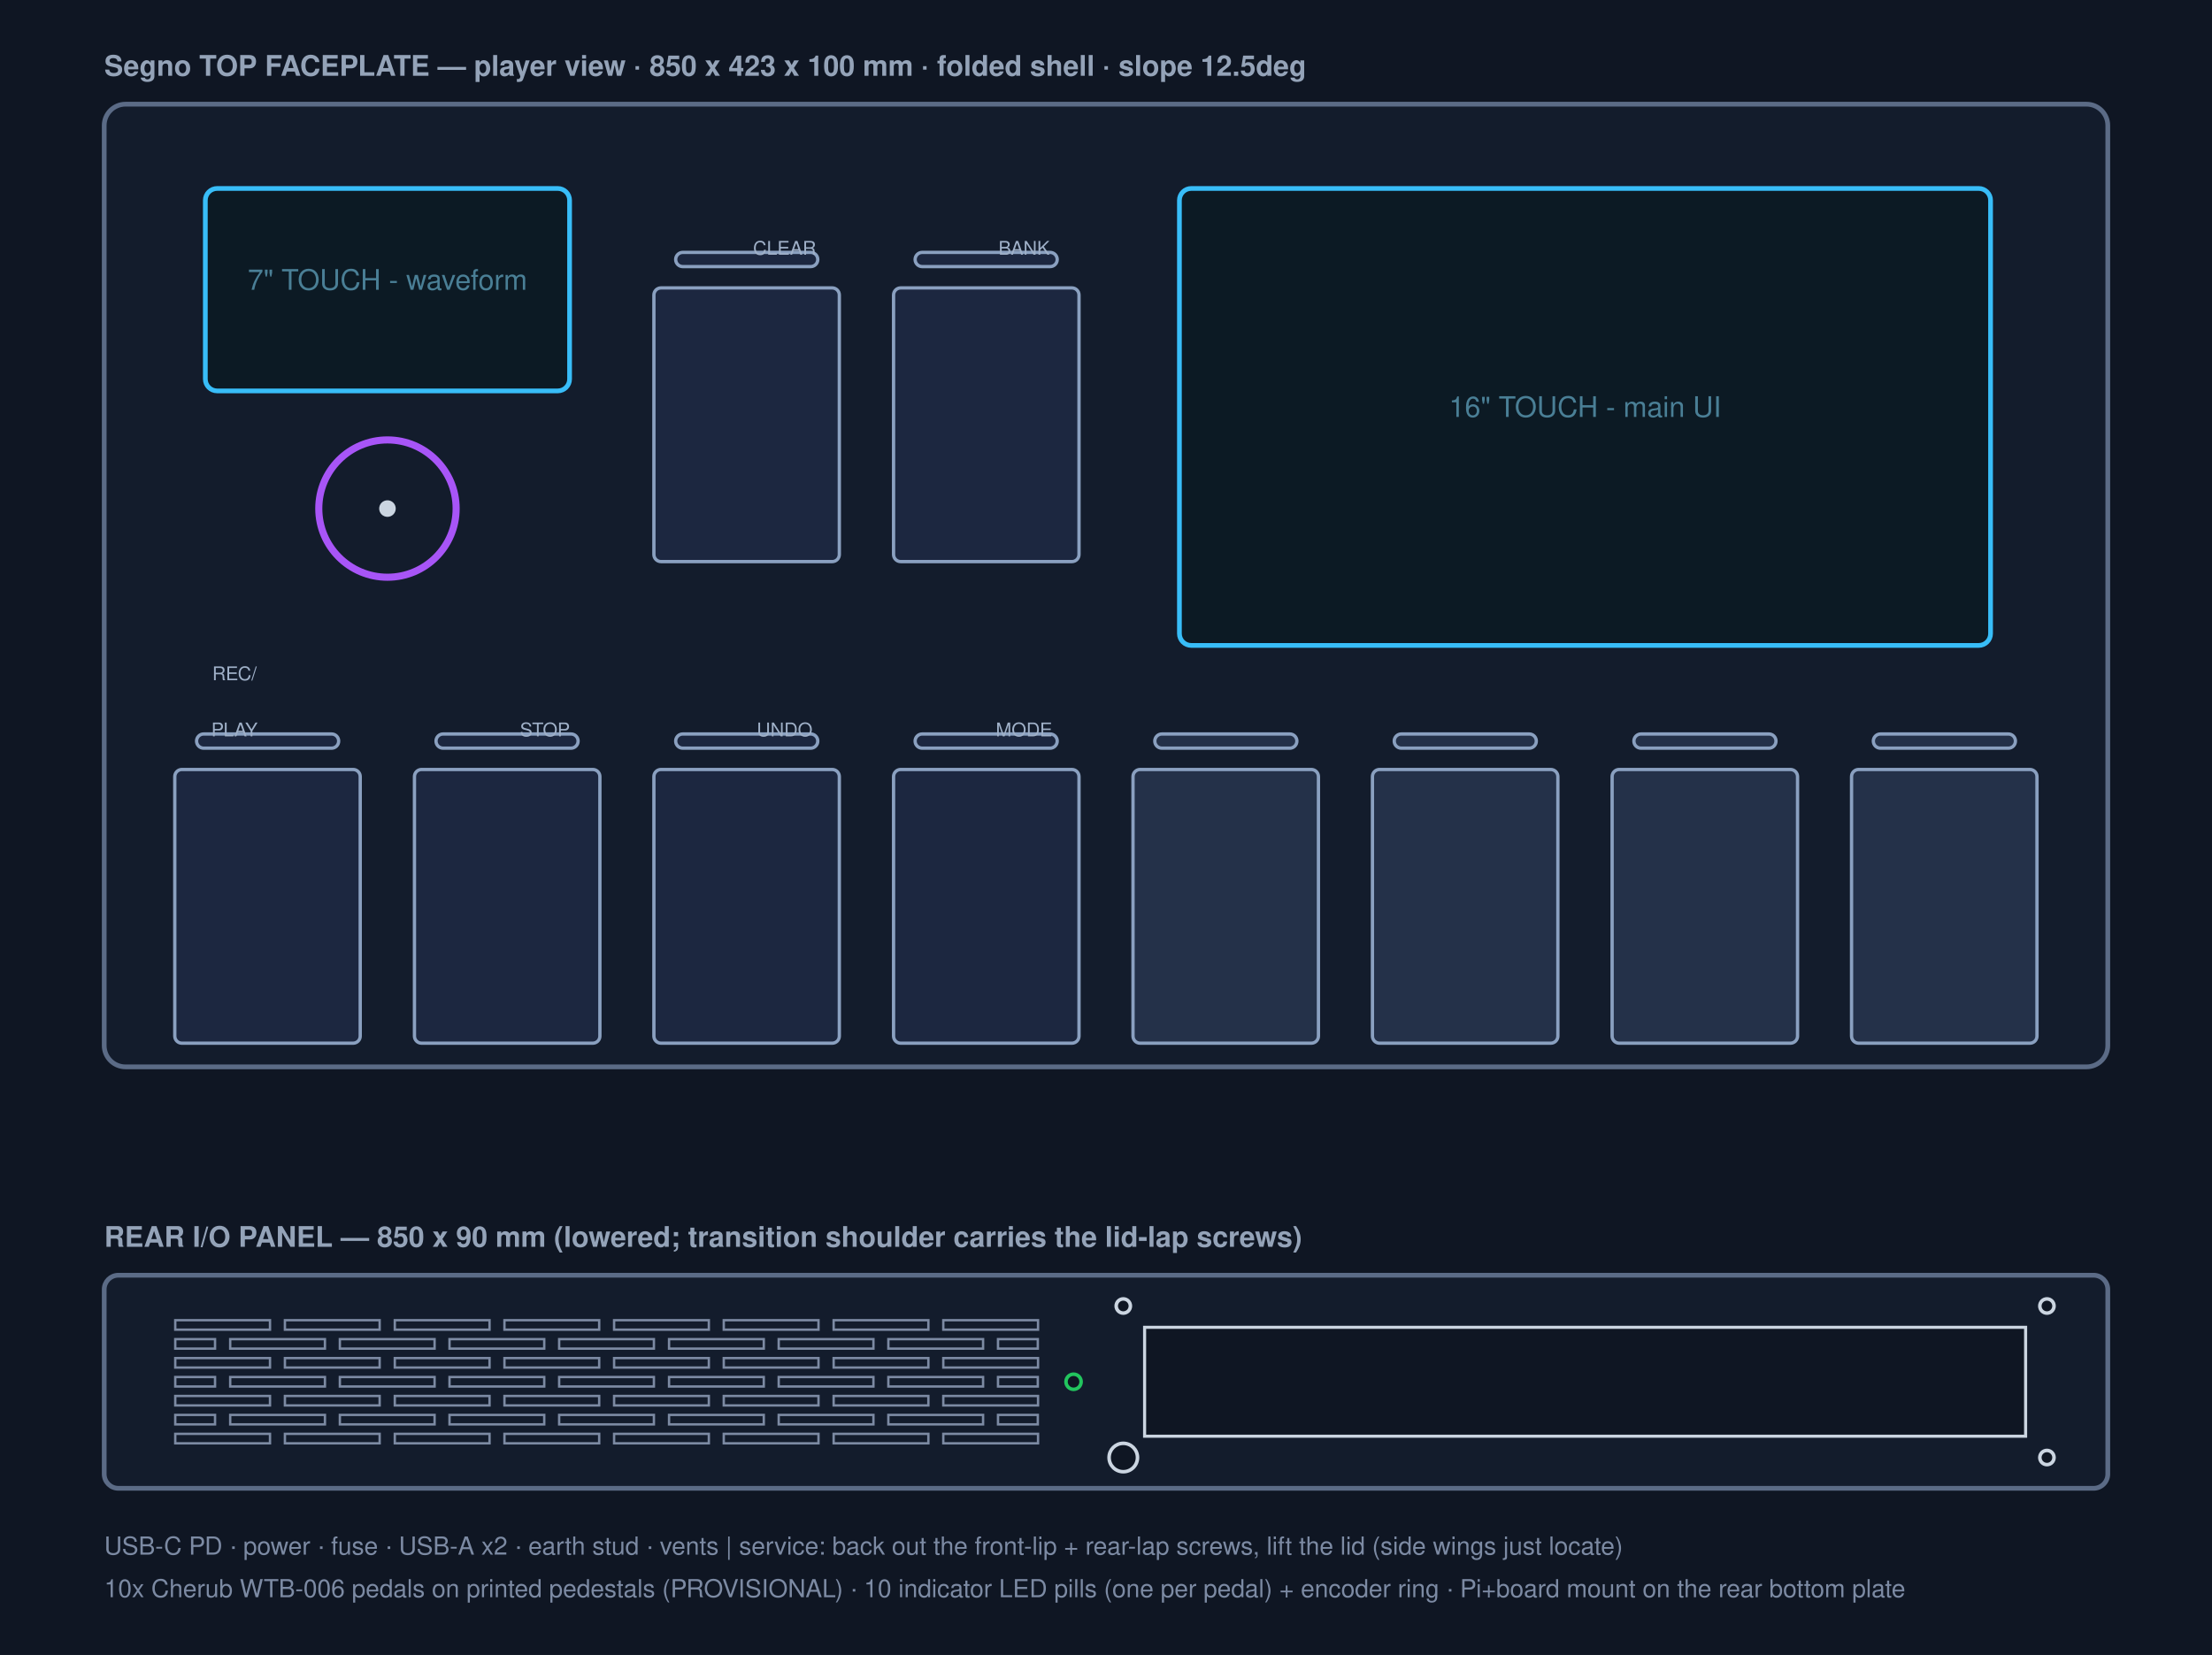
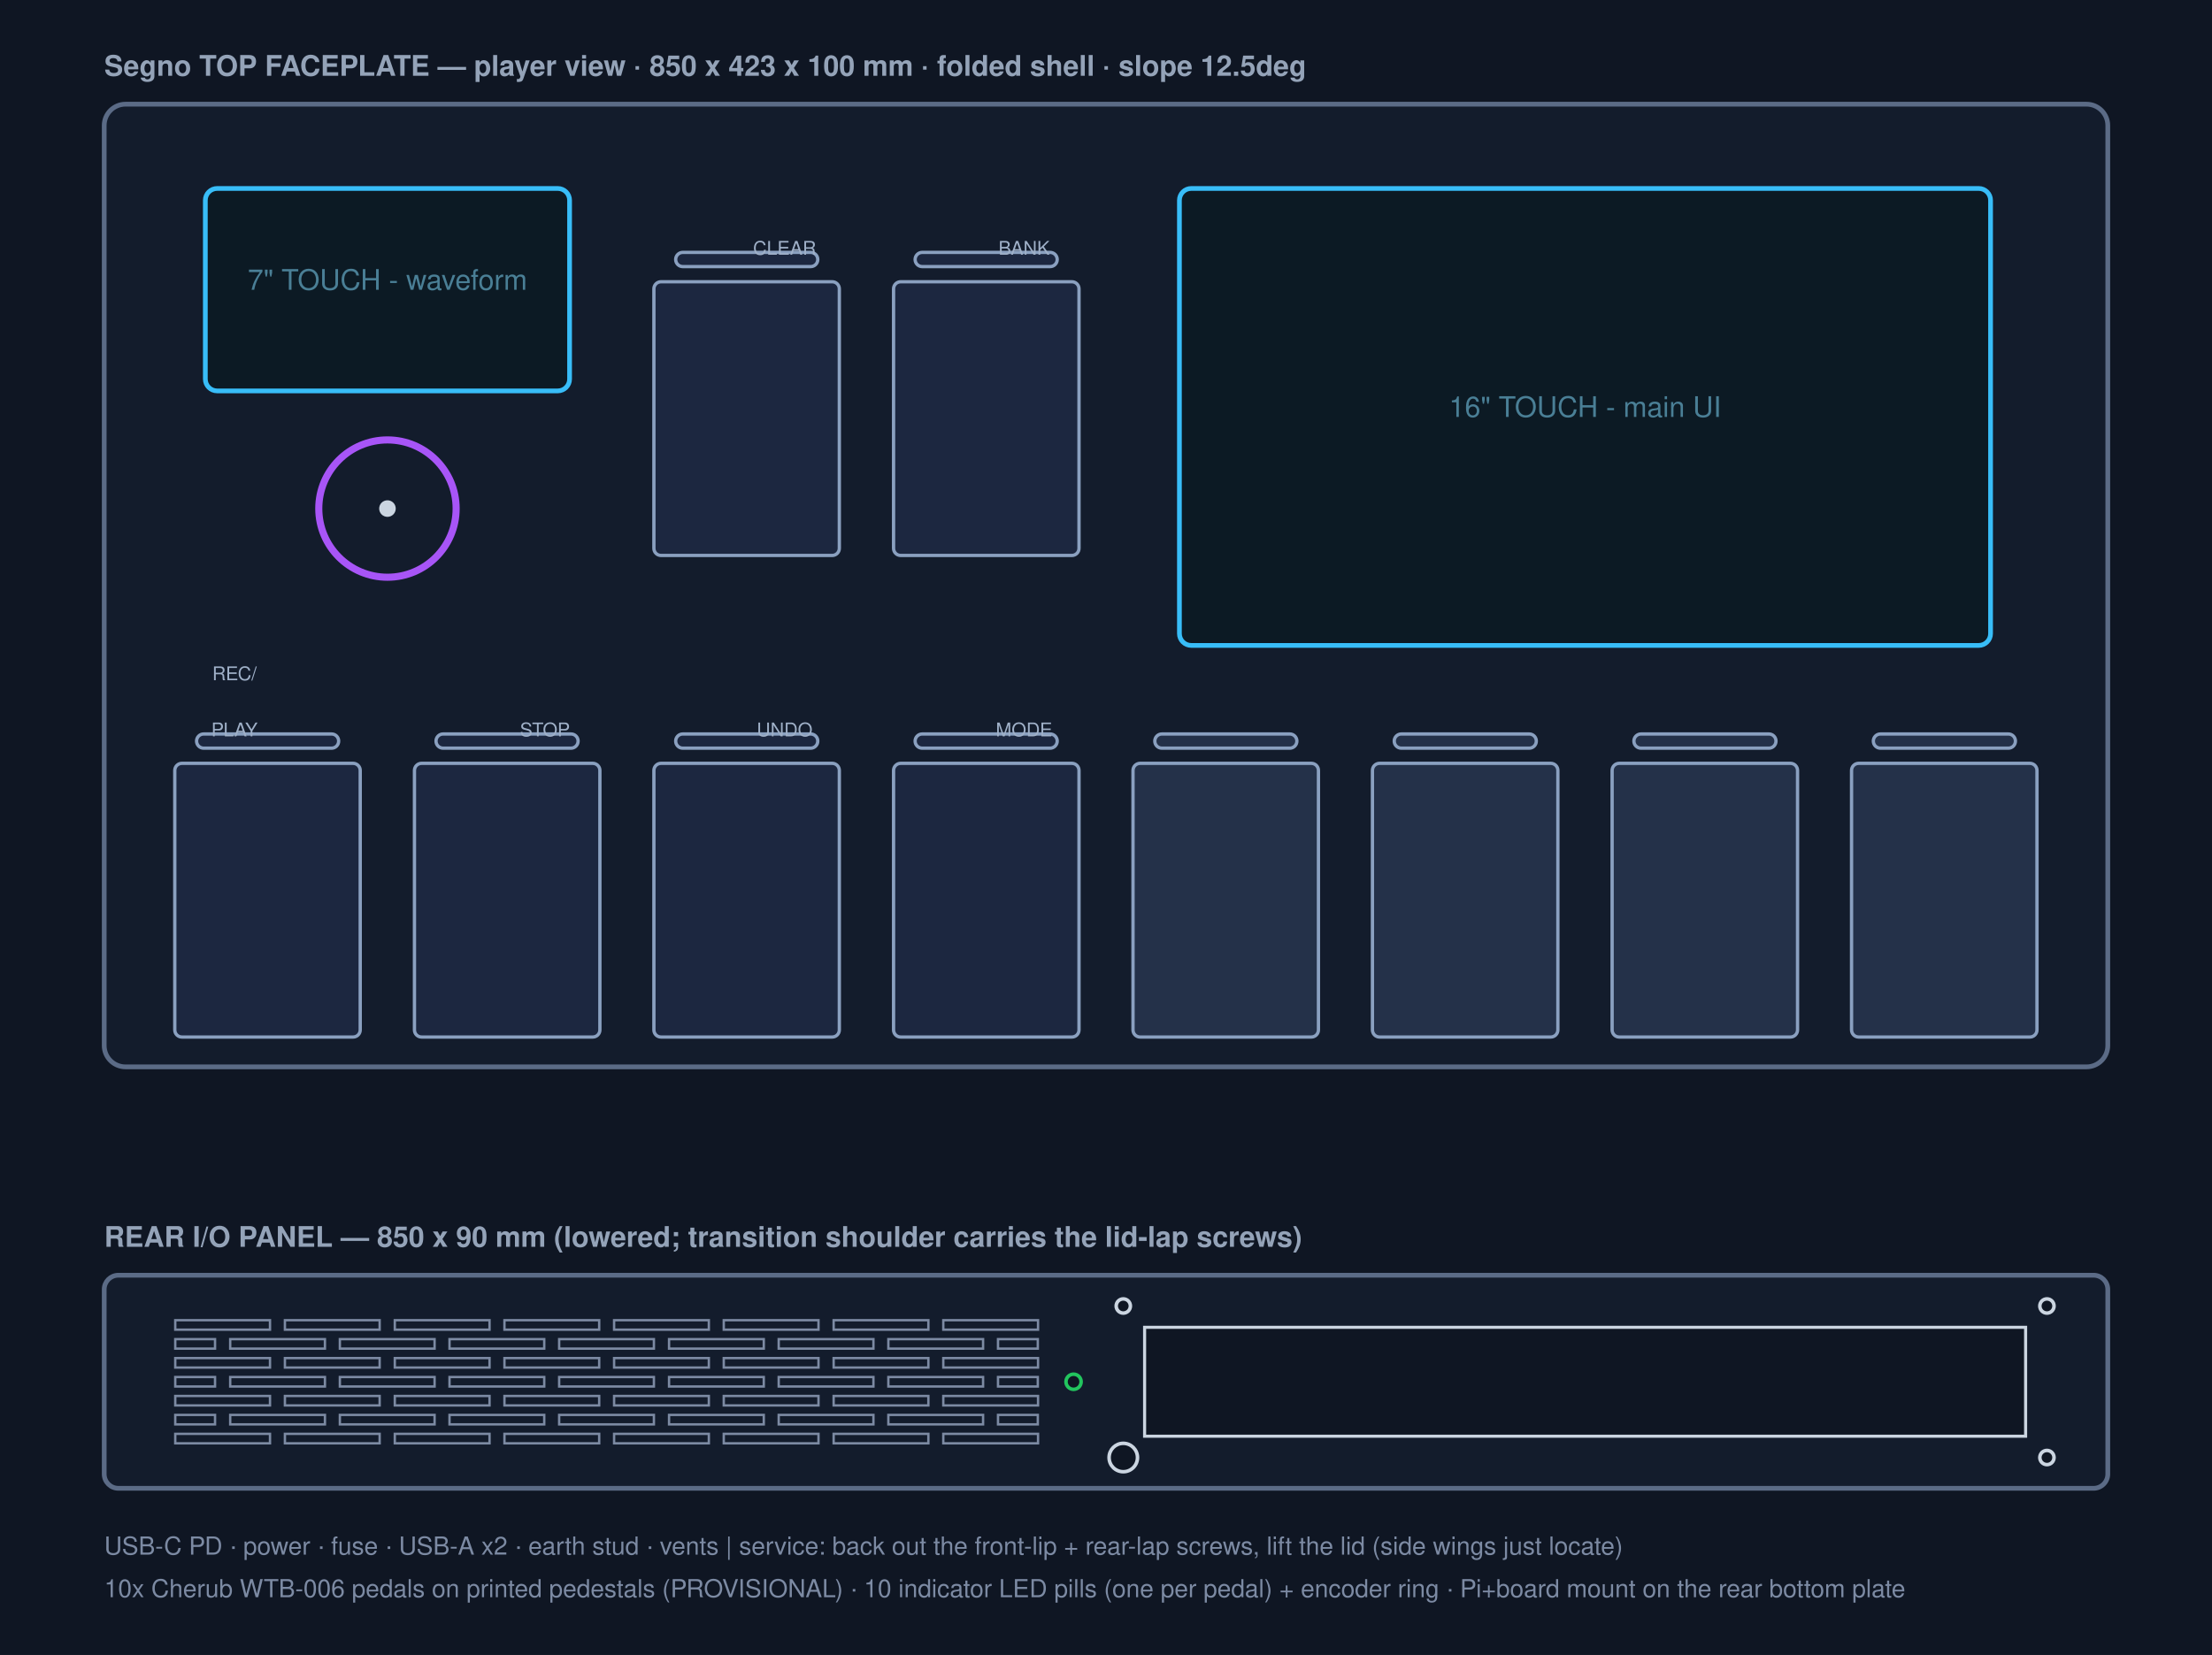
<svg xmlns="http://www.w3.org/2000/svg" viewBox="0 0 934 699" font-family="Helvetica,Arial,sans-serif">
  <rect width="934" height="699" fill="#0f1623" />
  <text x="44" y="32" fill="#94a3b8" font-size="12" font-weight="600">Segno TOP FACEPLATE — player view · 850 x 423 x 100 mm · folded shell · slope 12.5deg</text>
  <rect x="44" y="44" width="846.0" height="406.6" rx="9" fill="#131c2c" stroke="#5b6b86" stroke-width="2" />
-   <rect x="73.8" y="325.0" width="78.3" height="115.6" rx="3" fill="#1c2740" stroke="#8aa0c0" stroke-width="1.4" />
-   <rect x="175.0" y="325.0" width="78.3" height="115.6" rx="3" fill="#1c2740" stroke="#8aa0c0" stroke-width="1.4" />
-   <rect x="276.1" y="325.0" width="78.3" height="115.6" rx="3" fill="#1c2740" stroke="#8aa0c0" stroke-width="1.4" />
-   <rect x="377.3" y="325.0" width="78.3" height="115.6" rx="3" fill="#1c2740" stroke="#8aa0c0" stroke-width="1.4" />
-   <rect x="478.4" y="325.0" width="78.3" height="115.6" rx="3" fill="#243149" stroke="#8aa0c0" stroke-width="1.4" />
-   <rect x="579.5" y="325.0" width="78.3" height="115.6" rx="3" fill="#243149" stroke="#8aa0c0" stroke-width="1.4" />
-   <rect x="680.7" y="325.0" width="78.3" height="115.6" rx="3" fill="#243149" stroke="#8aa0c0" stroke-width="1.4" />
-   <rect x="781.8" y="325.0" width="78.3" height="115.6" rx="3" fill="#243149" stroke="#8aa0c0" stroke-width="1.4" />
-   <rect x="276.1" y="121.6" width="78.3" height="115.6" rx="3" fill="#1c2740" stroke="#8aa0c0" stroke-width="1.4" />
-   <rect x="377.3" y="121.6" width="78.3" height="115.6" rx="3" fill="#1c2740" stroke="#8aa0c0" stroke-width="1.4" />
+   <rect x="73.8" y="322.4" width="78.3" height="115.6" rx="3" fill="#1c2740" stroke="#8aa0c0" stroke-width="1.4" />
+   <rect x="175.0" y="322.4" width="78.3" height="115.6" rx="3" fill="#1c2740" stroke="#8aa0c0" stroke-width="1.4" />
+   <rect x="276.1" y="322.4" width="78.3" height="115.6" rx="3" fill="#1c2740" stroke="#8aa0c0" stroke-width="1.4" />
+   <rect x="377.3" y="322.4" width="78.3" height="115.6" rx="3" fill="#1c2740" stroke="#8aa0c0" stroke-width="1.4" />
+   <rect x="478.4" y="322.4" width="78.3" height="115.6" rx="3" fill="#243149" stroke="#8aa0c0" stroke-width="1.4" />
+   <rect x="579.5" y="322.4" width="78.3" height="115.6" rx="3" fill="#243149" stroke="#8aa0c0" stroke-width="1.4" />
+   <rect x="680.7" y="322.4" width="78.3" height="115.6" rx="3" fill="#243149" stroke="#8aa0c0" stroke-width="1.4" />
+   <rect x="781.8" y="322.4" width="78.3" height="115.6" rx="3" fill="#243149" stroke="#8aa0c0" stroke-width="1.4" />
+   <rect x="276.1" y="119.0" width="78.3" height="115.6" rx="3" fill="#1c2740" stroke="#8aa0c0" stroke-width="1.4" />
+   <rect x="377.3" y="119.0" width="78.3" height="115.6" rx="3" fill="#1c2740" stroke="#8aa0c0" stroke-width="1.4" />
  <rect x="83.0" y="310.0" width="60.0" height="6.0" rx="3" fill="#1c2740" stroke="#8aa0c0" stroke-width="1.4" />
  <rect x="184.1" y="310.0" width="60.0" height="6.0" rx="3" fill="#1c2740" stroke="#8aa0c0" stroke-width="1.4" />
  <rect x="285.3" y="310.0" width="60.0" height="6.0" rx="3" fill="#1c2740" stroke="#8aa0c0" stroke-width="1.4" />
  <rect x="386.4" y="310.0" width="60.0" height="6.0" rx="3" fill="#1c2740" stroke="#8aa0c0" stroke-width="1.4" />
  <rect x="487.6" y="310.0" width="60.0" height="6.0" rx="3" fill="#243149" stroke="#8aa0c0" stroke-width="1.4" />
  <rect x="588.7" y="310.0" width="60.0" height="6.0" rx="3" fill="#243149" stroke="#8aa0c0" stroke-width="1.4" />
  <rect x="689.9" y="310.0" width="60.0" height="6.0" rx="3" fill="#243149" stroke="#8aa0c0" stroke-width="1.4" />
  <rect x="791.0" y="310.0" width="60.0" height="6.0" rx="3" fill="#243149" stroke="#8aa0c0" stroke-width="1.4" />
  <rect x="285.3" y="106.6" width="60.0" height="6.0" rx="3" fill="#1c2740" stroke="#8aa0c0" stroke-width="1.4" />
  <rect x="386.4" y="106.6" width="60.0" height="6.0" rx="3" fill="#1c2740" stroke="#8aa0c0" stroke-width="1.4" />
  <rect x="86.7" y="79.6" width="153.8" height="85.5" rx="5" fill="#0c1a24" stroke="#38bdf8" stroke-width="2" />
  <text x="163.6" y="122.4" fill="#4a7f96" font-size="12" text-anchor="middle">7" TOUCH - waveform</text>
  <rect x="498.0" y="79.6" width="342.5" height="193.0" rx="5" fill="#0c1a24" stroke="#38bdf8" stroke-width="2" />
  <text x="669.3" y="176.1" fill="#4a7f96" font-size="12" text-anchor="middle">16" TOUCH - main UI</text>
  <circle cx="163.6" cy="214.8" r="29.0" fill="none" stroke="#a855f7" stroke-width="3" />
  <circle cx="163.6" cy="214.8" r="3.5" fill="#cbd5e1" />
  <text x="99.0" y="287.3" fill="#9fb0c8" font-size="8" text-anchor="middle">REC/</text>
  <text x="99.0" y="311.0" fill="#9fb0c8" font-size="8" text-anchor="middle">PLAY</text>
  <text x="230.1" y="311.0" fill="#9fb0c8" font-size="8" text-anchor="middle">STOP</text>
  <text x="331.3" y="311.0" fill="#9fb0c8" font-size="8" text-anchor="middle">UNDO</text>
  <text x="432.4" y="311.0" fill="#9fb0c8" font-size="8" text-anchor="middle">MODE</text>
  <text x="331.3" y="107.6" fill="#9fb0c8" font-size="8" text-anchor="middle">CLEAR</text>
  <text x="432.4" y="107.6" fill="#9fb0c8" font-size="8" text-anchor="middle">BANK</text>
  <text x="44" y="526.6" fill="#94a3b8" font-size="12" font-weight="600">REAR I/O PANEL — 850 x 90 mm (lowered; transition shoulder carries the lid-lap screws)</text>
  <rect x="44" y="538.6" width="846.0" height="90.0" rx="6" fill="#131c2c" stroke="#5b6b86" stroke-width="2" />
  <rect x="483.3" y="560.6" width="372.0" height="46.0" fill="#0f1623" stroke="#cbd5e1" stroke-width="1.3" />
  <circle cx="474.3" cy="615.6" r="3.0" fill="#0f1623" stroke="#cbd5e1" stroke-width="1.5" />
  <circle cx="474.3" cy="615.6" r="6.0" fill="#0f1623" stroke="#cbd5e1" stroke-width="1.5" />
  <circle cx="474.3" cy="551.6" r="3.0" fill="#0f1623" stroke="#cbd5e1" stroke-width="1.5" />
  <circle cx="864.3" cy="615.6" r="3.0" fill="#0f1623" stroke="#cbd5e1" stroke-width="1.5" />
  <circle cx="864.3" cy="551.6" r="3.0" fill="#0f1623" stroke="#cbd5e1" stroke-width="1.5" />
  <circle cx="453.3" cy="583.6" r="3.2" fill="#0f1623" stroke="#22c55e" stroke-width="1.5" />
  <rect x="74.0" y="605.6" width="40.0" height="4.0" fill="none" stroke="#7c8aa3" stroke-width="1" />
  <rect x="120.3" y="605.6" width="40.0" height="4.0" fill="none" stroke="#7c8aa3" stroke-width="1" />
  <rect x="166.7" y="605.6" width="40.0" height="4.0" fill="none" stroke="#7c8aa3" stroke-width="1" />
  <rect x="213.0" y="605.6" width="40.0" height="4.0" fill="none" stroke="#7c8aa3" stroke-width="1" />
  <rect x="259.3" y="605.6" width="40.0" height="4.0" fill="none" stroke="#7c8aa3" stroke-width="1" />
  <rect x="305.6" y="605.6" width="40.0" height="4.0" fill="none" stroke="#7c8aa3" stroke-width="1" />
  <rect x="352.0" y="605.6" width="40.0" height="4.0" fill="none" stroke="#7c8aa3" stroke-width="1" />
  <rect x="398.3" y="605.6" width="40.0" height="4.0" fill="none" stroke="#7c8aa3" stroke-width="1" />
  <rect x="74.0" y="597.6" width="16.8" height="4.0" fill="none" stroke="#7c8aa3" stroke-width="1" />
  <rect x="97.2" y="597.6" width="40.0" height="4.0" fill="none" stroke="#7c8aa3" stroke-width="1" />
  <rect x="143.5" y="597.6" width="40.0" height="4.0" fill="none" stroke="#7c8aa3" stroke-width="1" />
  <rect x="189.8" y="597.6" width="40.0" height="4.0" fill="none" stroke="#7c8aa3" stroke-width="1" />
  <rect x="236.1" y="597.6" width="40.0" height="4.0" fill="none" stroke="#7c8aa3" stroke-width="1" />
  <rect x="282.5" y="597.6" width="40.0" height="4.0" fill="none" stroke="#7c8aa3" stroke-width="1" />
  <rect x="328.8" y="597.6" width="40.0" height="4.0" fill="none" stroke="#7c8aa3" stroke-width="1" />
  <rect x="375.1" y="597.6" width="40.0" height="4.0" fill="none" stroke="#7c8aa3" stroke-width="1" />
  <rect x="421.4" y="597.6" width="16.8" height="4.0" fill="none" stroke="#7c8aa3" stroke-width="1" />
  <rect x="74.0" y="589.6" width="40.0" height="4.0" fill="none" stroke="#7c8aa3" stroke-width="1" />
  <rect x="120.3" y="589.6" width="40.0" height="4.0" fill="none" stroke="#7c8aa3" stroke-width="1" />
  <rect x="166.7" y="589.6" width="40.0" height="4.0" fill="none" stroke="#7c8aa3" stroke-width="1" />
  <rect x="213.0" y="589.6" width="40.0" height="4.0" fill="none" stroke="#7c8aa3" stroke-width="1" />
  <rect x="259.3" y="589.6" width="40.0" height="4.0" fill="none" stroke="#7c8aa3" stroke-width="1" />
  <rect x="305.6" y="589.6" width="40.0" height="4.0" fill="none" stroke="#7c8aa3" stroke-width="1" />
  <rect x="352.0" y="589.6" width="40.0" height="4.0" fill="none" stroke="#7c8aa3" stroke-width="1" />
  <rect x="398.3" y="589.6" width="40.0" height="4.0" fill="none" stroke="#7c8aa3" stroke-width="1" />
  <rect x="74.0" y="581.6" width="16.8" height="4.0" fill="none" stroke="#7c8aa3" stroke-width="1" />
  <rect x="97.2" y="581.6" width="40.0" height="4.0" fill="none" stroke="#7c8aa3" stroke-width="1" />
  <rect x="143.5" y="581.6" width="40.0" height="4.0" fill="none" stroke="#7c8aa3" stroke-width="1" />
  <rect x="189.8" y="581.6" width="40.0" height="4.0" fill="none" stroke="#7c8aa3" stroke-width="1" />
  <rect x="236.1" y="581.6" width="40.0" height="4.0" fill="none" stroke="#7c8aa3" stroke-width="1" />
  <rect x="282.5" y="581.6" width="40.0" height="4.0" fill="none" stroke="#7c8aa3" stroke-width="1" />
  <rect x="328.8" y="581.6" width="40.0" height="4.0" fill="none" stroke="#7c8aa3" stroke-width="1" />
  <rect x="375.1" y="581.6" width="40.0" height="4.0" fill="none" stroke="#7c8aa3" stroke-width="1" />
  <rect x="421.4" y="581.6" width="16.8" height="4.0" fill="none" stroke="#7c8aa3" stroke-width="1" />
  <rect x="74.0" y="573.6" width="40.0" height="4.0" fill="none" stroke="#7c8aa3" stroke-width="1" />
  <rect x="120.3" y="573.6" width="40.0" height="4.0" fill="none" stroke="#7c8aa3" stroke-width="1" />
  <rect x="166.7" y="573.6" width="40.0" height="4.0" fill="none" stroke="#7c8aa3" stroke-width="1" />
  <rect x="213.0" y="573.6" width="40.0" height="4.0" fill="none" stroke="#7c8aa3" stroke-width="1" />
  <rect x="259.3" y="573.6" width="40.0" height="4.0" fill="none" stroke="#7c8aa3" stroke-width="1" />
  <rect x="305.6" y="573.6" width="40.0" height="4.0" fill="none" stroke="#7c8aa3" stroke-width="1" />
  <rect x="352.0" y="573.6" width="40.0" height="4.0" fill="none" stroke="#7c8aa3" stroke-width="1" />
  <rect x="398.3" y="573.6" width="40.0" height="4.0" fill="none" stroke="#7c8aa3" stroke-width="1" />
  <rect x="74.0" y="565.6" width="16.8" height="4.0" fill="none" stroke="#7c8aa3" stroke-width="1" />
  <rect x="97.2" y="565.6" width="40.0" height="4.0" fill="none" stroke="#7c8aa3" stroke-width="1" />
  <rect x="143.5" y="565.6" width="40.0" height="4.0" fill="none" stroke="#7c8aa3" stroke-width="1" />
  <rect x="189.8" y="565.6" width="40.0" height="4.0" fill="none" stroke="#7c8aa3" stroke-width="1" />
  <rect x="236.1" y="565.6" width="40.0" height="4.0" fill="none" stroke="#7c8aa3" stroke-width="1" />
  <rect x="282.5" y="565.6" width="40.0" height="4.0" fill="none" stroke="#7c8aa3" stroke-width="1" />
  <rect x="328.8" y="565.6" width="40.0" height="4.0" fill="none" stroke="#7c8aa3" stroke-width="1" />
  <rect x="375.1" y="565.6" width="40.0" height="4.0" fill="none" stroke="#7c8aa3" stroke-width="1" />
  <rect x="421.4" y="565.6" width="16.8" height="4.0" fill="none" stroke="#7c8aa3" stroke-width="1" />
  <rect x="74.0" y="557.6" width="40.0" height="4.0" fill="none" stroke="#7c8aa3" stroke-width="1" />
  <rect x="120.3" y="557.6" width="40.0" height="4.0" fill="none" stroke="#7c8aa3" stroke-width="1" />
  <rect x="166.7" y="557.6" width="40.0" height="4.0" fill="none" stroke="#7c8aa3" stroke-width="1" />
  <rect x="213.0" y="557.6" width="40.0" height="4.0" fill="none" stroke="#7c8aa3" stroke-width="1" />
  <rect x="259.3" y="557.6" width="40.0" height="4.0" fill="none" stroke="#7c8aa3" stroke-width="1" />
  <rect x="305.6" y="557.6" width="40.0" height="4.0" fill="none" stroke="#7c8aa3" stroke-width="1" />
  <rect x="352.0" y="557.6" width="40.0" height="4.0" fill="none" stroke="#7c8aa3" stroke-width="1" />
  <rect x="398.3" y="557.6" width="40.0" height="4.0" fill="none" stroke="#7c8aa3" stroke-width="1" />
  <text x="44" y="656.6" fill="#7c8aa3" font-size="10.5">USB-C PD · power · fuse · USB-A x2 · earth stud · vents   |   service: back out the front-lip + rear-lap screws, lift the lid (side wings just locate)</text>
  <text x="44" y="674.6" fill="#7c8aa3" font-size="10.5">10x Cherub WTB-006 pedals on printed pedestals (PROVISIONAL) · 10 indicator LED pills (one per pedal) + encoder ring · Pi+board mount on the rear bottom plate</text>
</svg>
